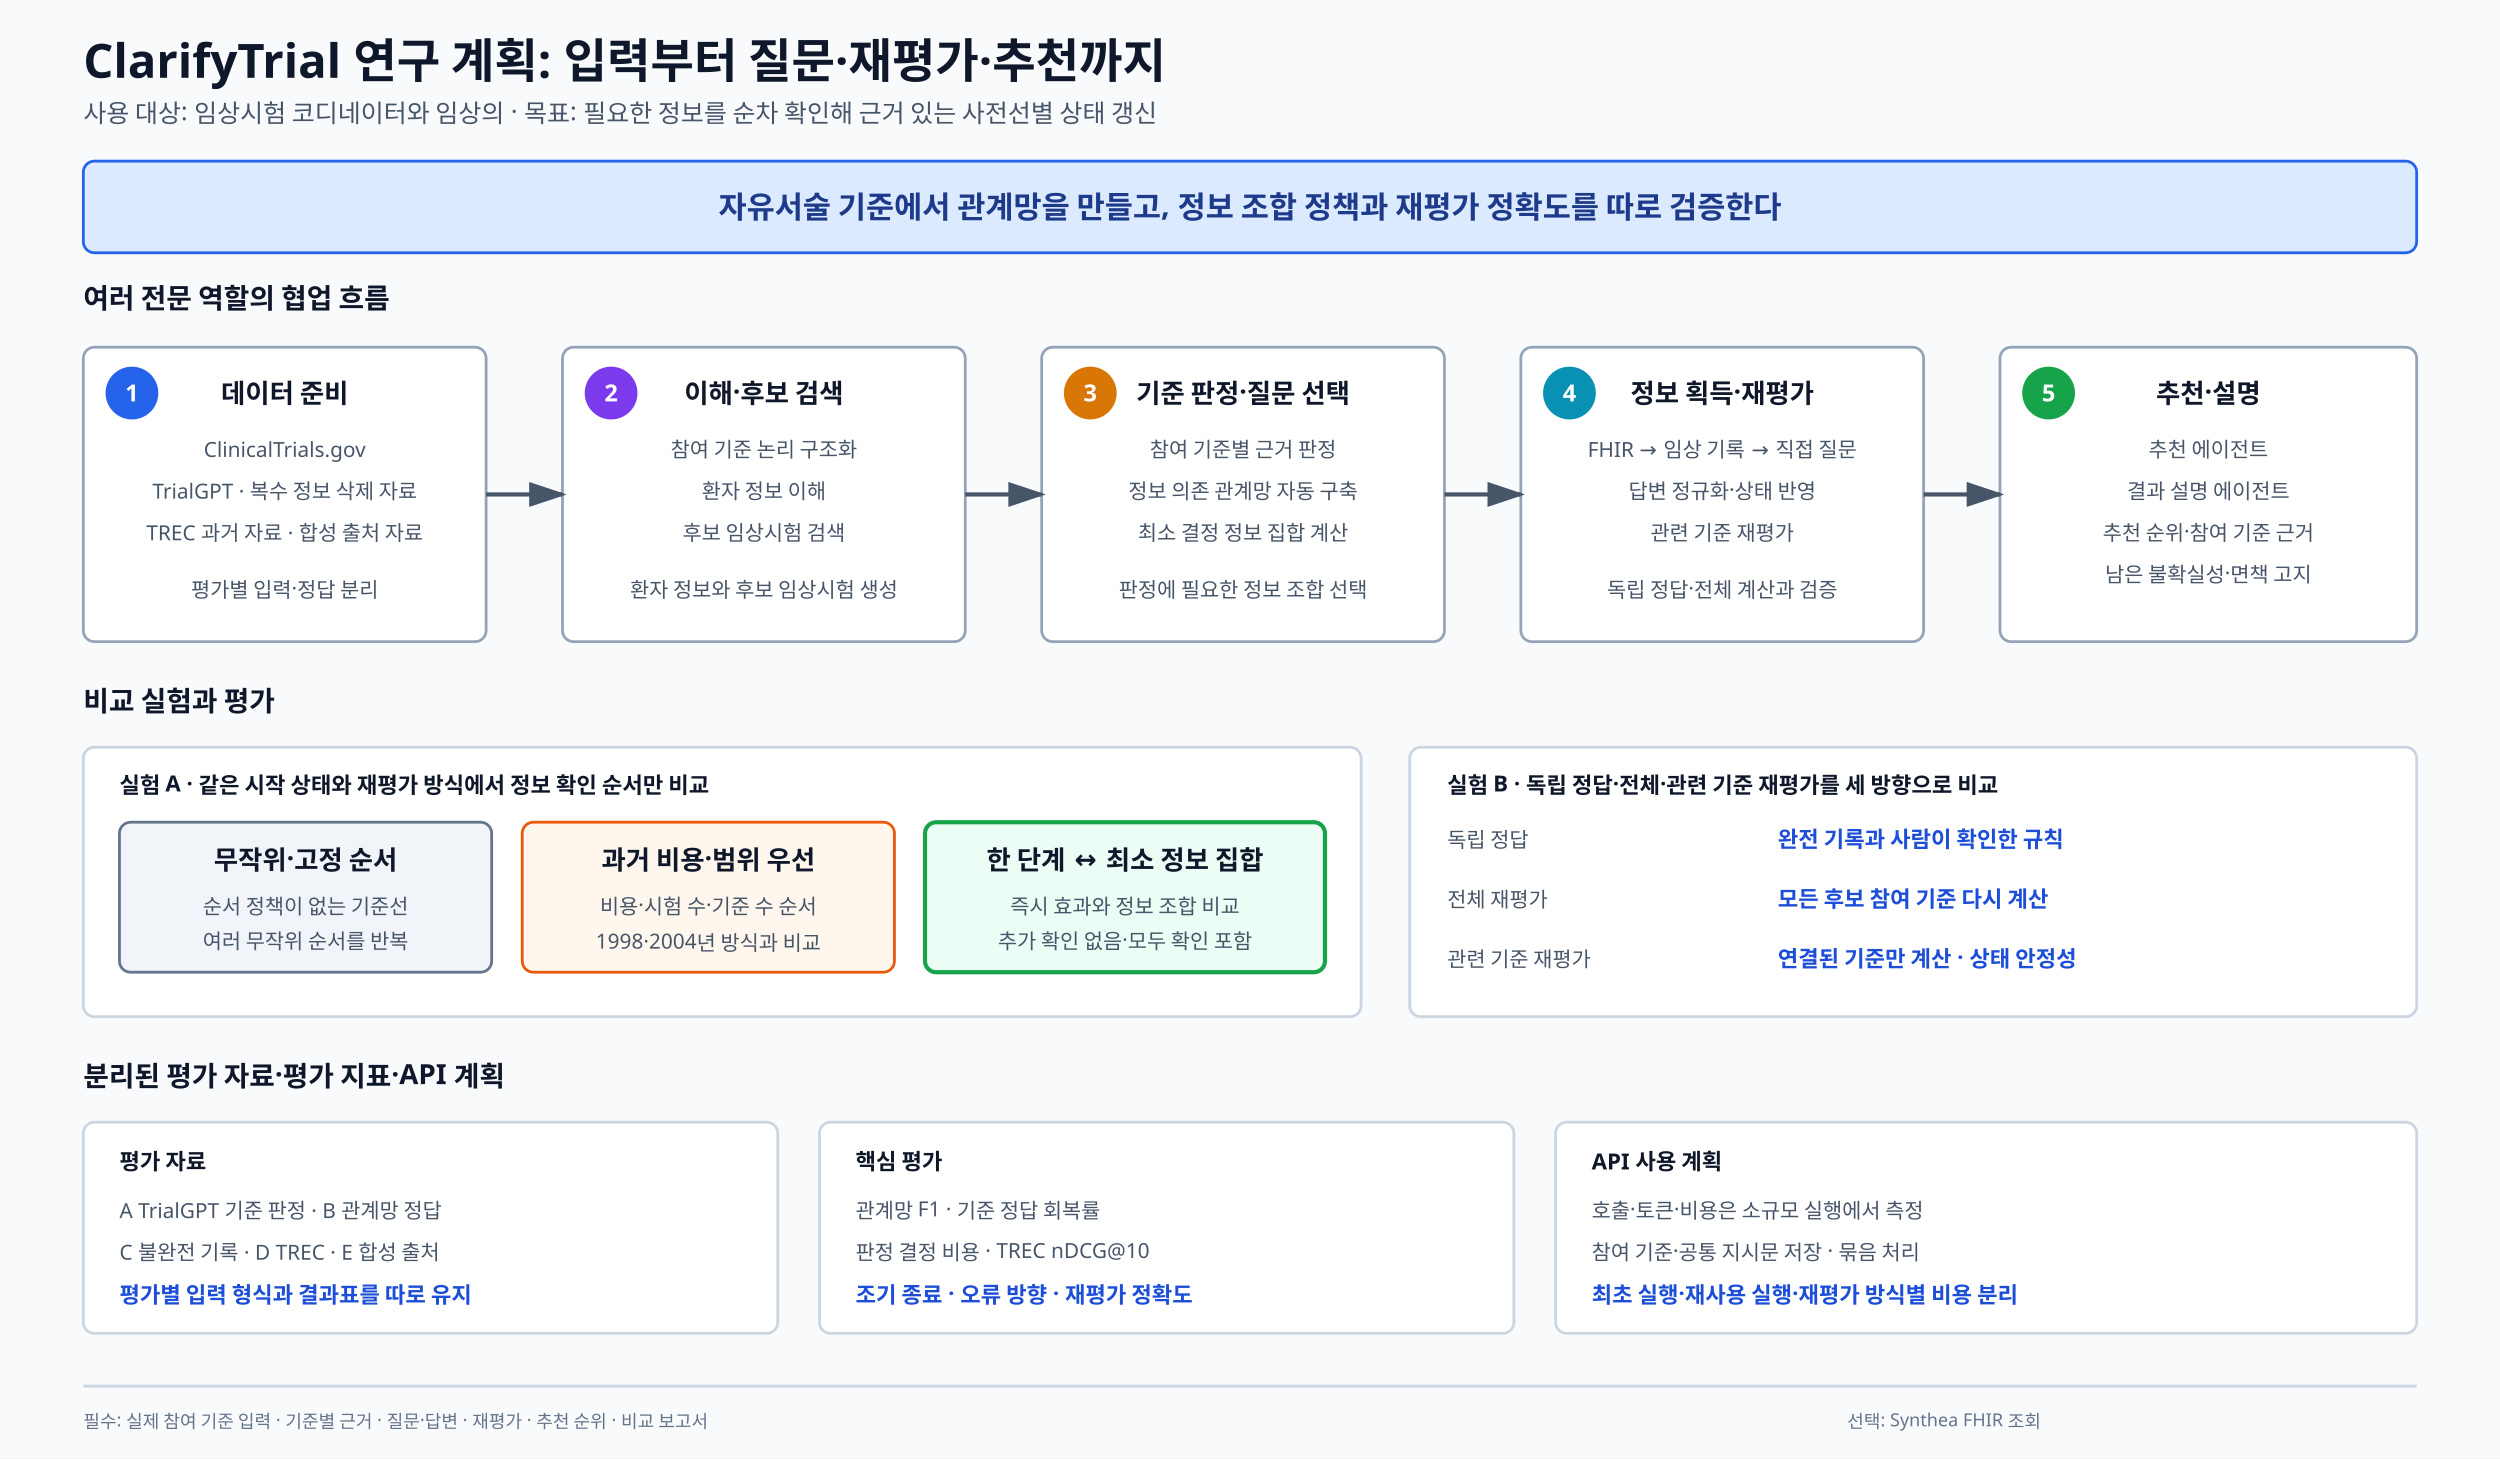
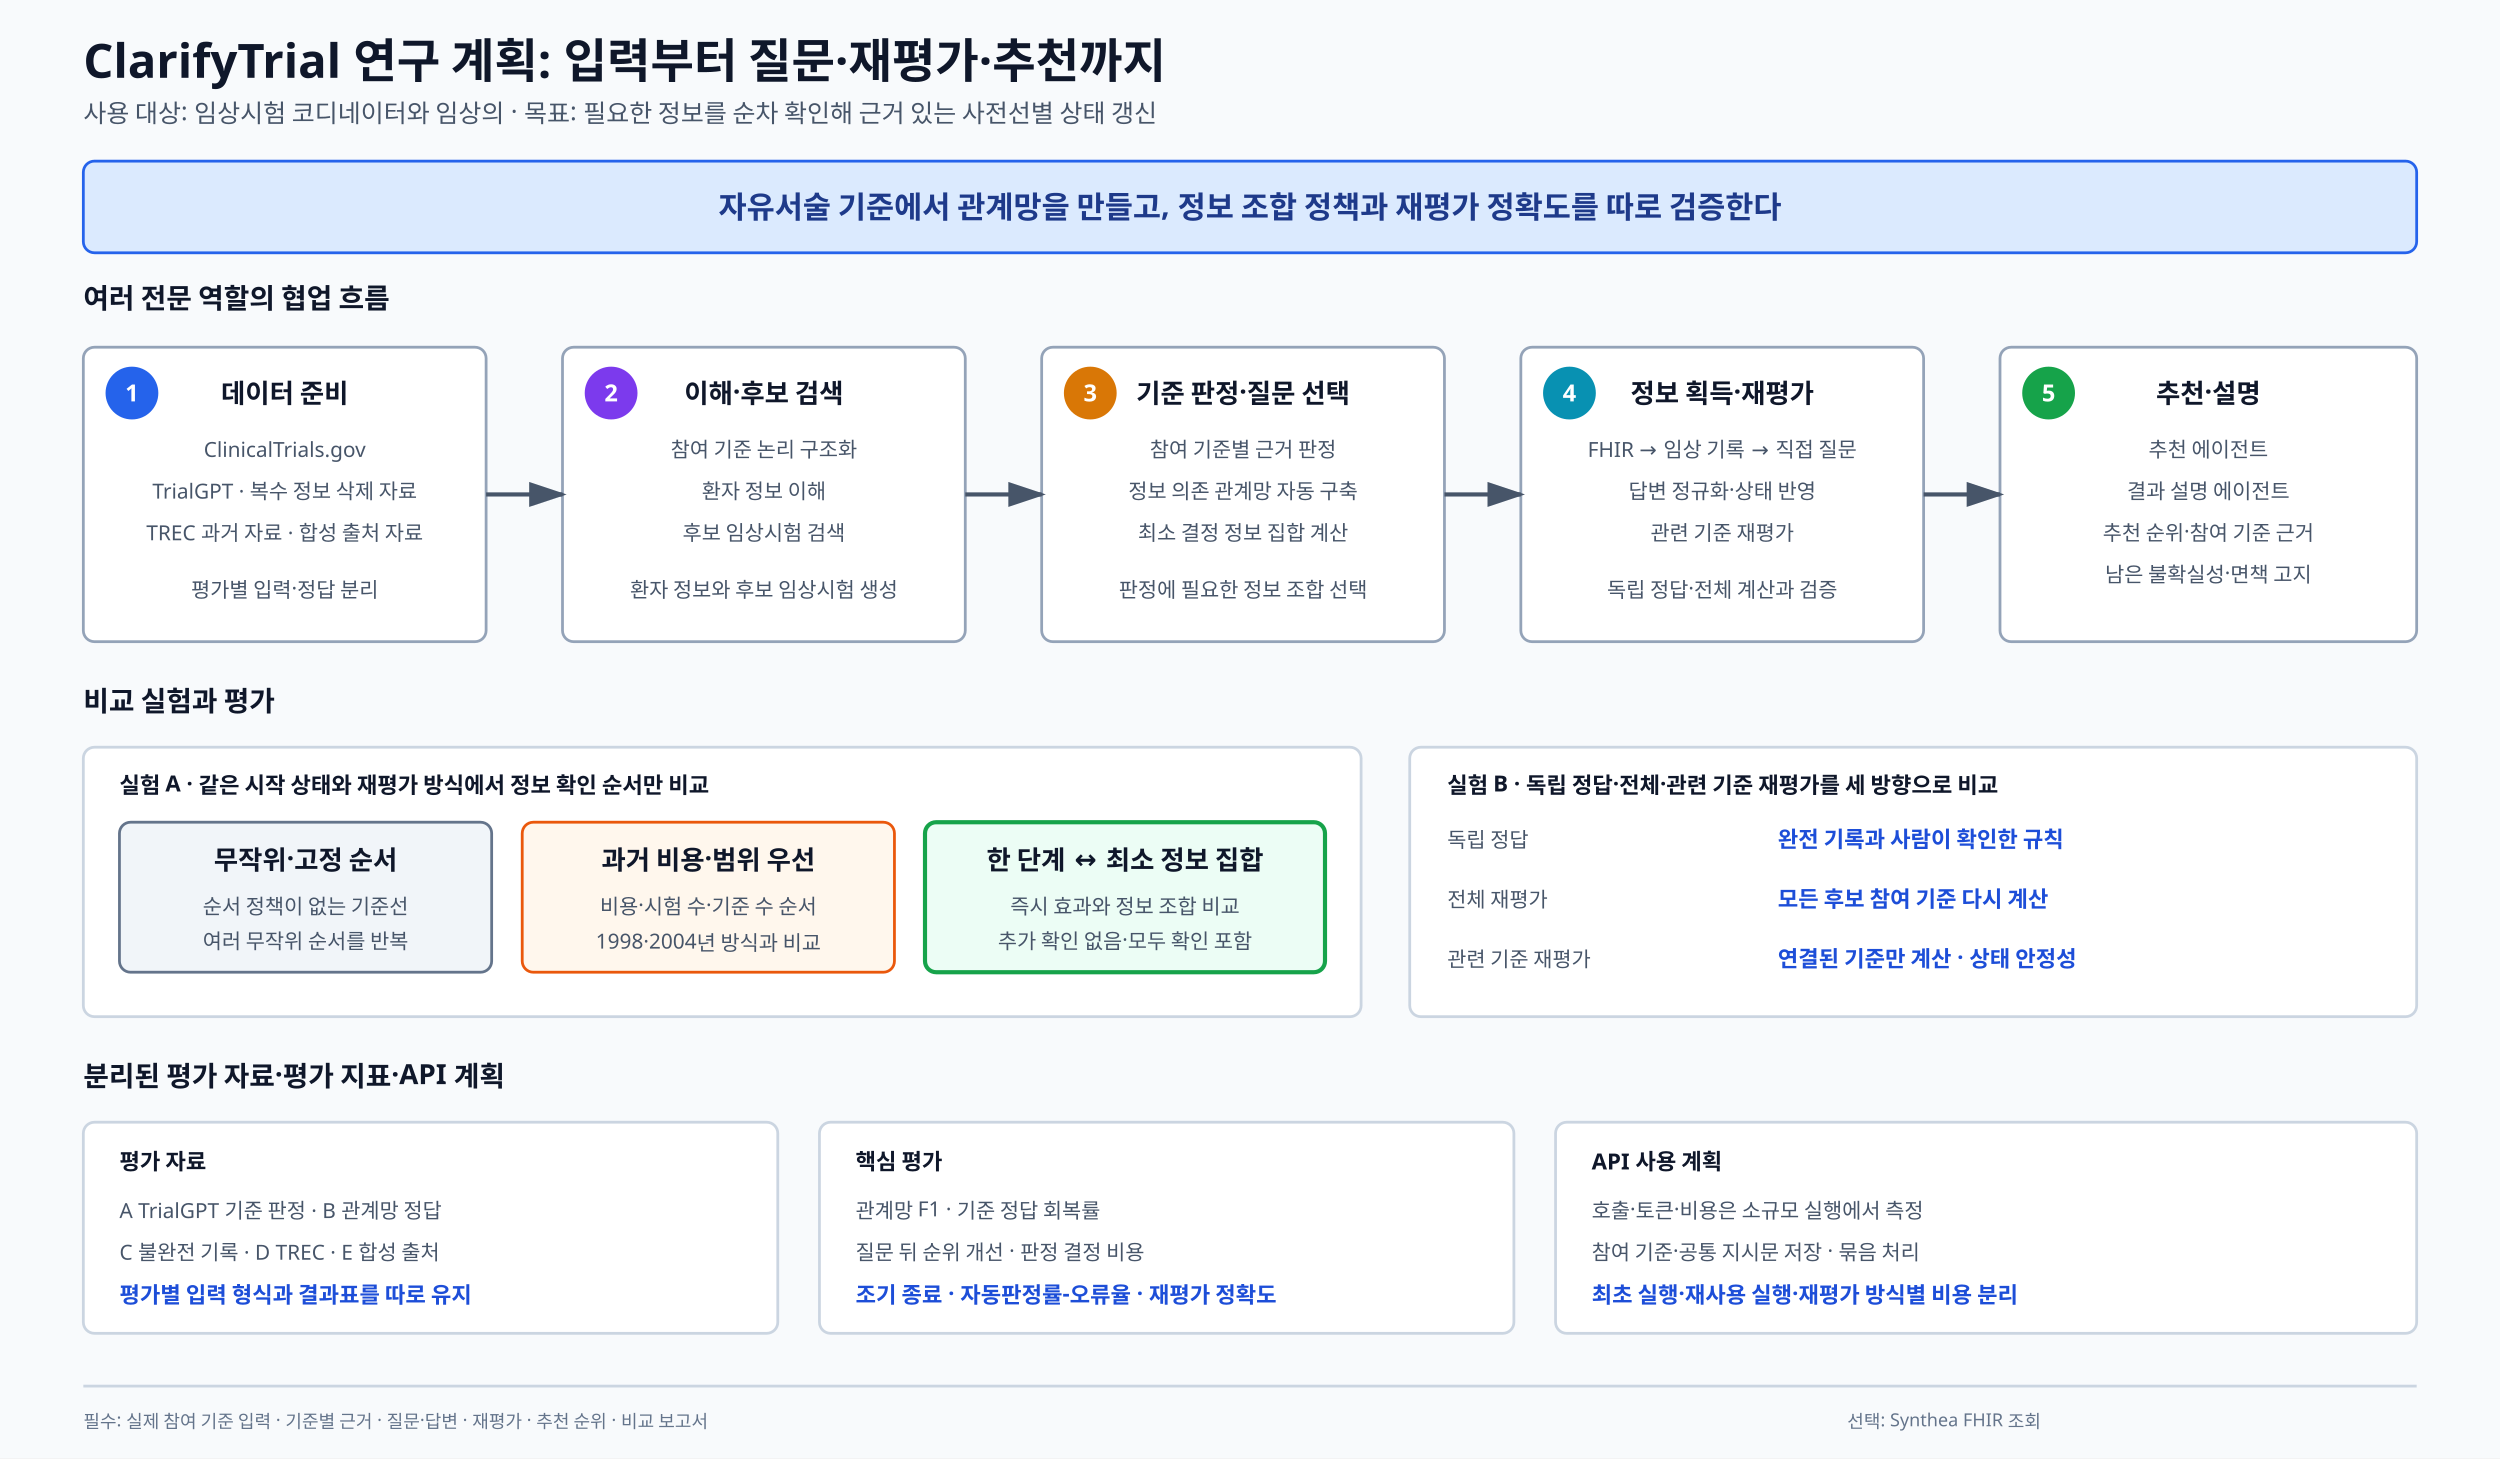
<svg xmlns="http://www.w3.org/2000/svg" width="1800" height="1050" viewBox="0 0 1800 1050" role="img" aria-labelledby="title desc">
  <defs>
    <marker id="arrow" markerWidth="10" markerHeight="10" refX="8" refY="3" orient="auto" markerUnits="strokeWidth">
      <path d="M0,0 L0,6 L9,3 z" fill="#475569" />
    </marker>
    <style>
      .bg { fill: #f8fafc; }
      .title { font: 700 34px 'Malgun Gothic', 'Apple SD Gothic Neo', sans-serif; fill: #0f172a; }
      .subtitle { font: 400 18px 'Malgun Gothic', 'Apple SD Gothic Neo', sans-serif; fill: #475569; }
      .section { font: 700 20px 'Malgun Gothic', 'Apple SD Gothic Neo', sans-serif; fill: #0f172a; }
      .goal { font: 700 22px 'Malgun Gothic', 'Apple SD Gothic Neo', sans-serif; fill: #1e3a8a; text-anchor: middle; }
      .step-no { font: 700 17px 'Malgun Gothic', 'Apple SD Gothic Neo', sans-serif; fill: #ffffff; text-anchor: middle; }
      .box-title { font: 700 19px 'Malgun Gothic', 'Apple SD Gothic Neo', sans-serif; fill: #0f172a; text-anchor: middle; }
      .box-text { font: 400 15px 'Malgun Gothic', 'Apple SD Gothic Neo', sans-serif; fill: #475569; text-anchor: middle; }
      .label { font: 700 16px 'Malgun Gothic', 'Apple SD Gothic Neo', sans-serif; fill: #0f172a; }
      .body { font: 400 15px 'Malgun Gothic', 'Apple SD Gothic Neo', sans-serif; fill: #475569; }
      .strong { font: 700 16px 'Malgun Gothic', 'Apple SD Gothic Neo', sans-serif; fill: #1d4ed8; }
      .tiny { font: 400 13px 'Malgun Gothic', 'Apple SD Gothic Neo', sans-serif; fill: #64748b; }
      .step { fill: #ffffff; stroke: #94a3b8; stroke-width: 2; rx: 8; }
      .panel { fill: #ffffff; stroke: #cbd5e1; stroke-width: 2; rx: 8; }
      .baseline-a { fill: #f1f5f9; stroke: #64748b; stroke-width: 2; rx: 8; }
      .baseline-b { fill: #fff7ed; stroke: #ea580c; stroke-width: 2; rx: 8; }
      .baseline-c { fill: #ecfdf5; stroke: #16a34a; stroke-width: 3; rx: 8; }
      .line { fill: none; stroke: #475569; stroke-width: 3; marker-end: url(#arrow); }
      .timeline { fill: none; stroke: #2563eb; stroke-width: 4; }
    </style>
  </defs>
  <rect class="bg" width="1800" height="1050" />
  <text class="title" x="60" y="56">ClarifyTrial 연구 계획: 입력부터 질문·재평가·추천까지</text>
  <text class="subtitle" x="60" y="88">사용 대상: 임상시험 코디네이터와 임상의 · 목표: 필요한 정보를 순차 확인해 근거 있는 사전선별 상태 갱신</text>
  <rect x="60" y="116" width="1680" height="66" fill="#dbeafe" stroke="#2563eb" stroke-width="2" rx="8" />
  <text class="goal" x="900" y="157">자유서술 기준에서 관계망을 만들고, 정보 조합 정책과 재평가 정확도를 따로 검증한다</text>
  <text class="section" x="60" y="222">여러 전문 역할의 협업 흐름</text>
  <rect class="step" x="60" y="250" width="290" height="212" />
  <circle cx="95" cy="283" r="19" fill="#2563eb" />
  <text class="step-no" x="95" y="289">1</text>
  <text class="box-title" x="205" y="290">데이터 준비</text>
  <text class="box-text" x="205" y="329">ClinicalTrials.gov</text>
  <text class="box-text" x="205" y="359">TrialGPT · 복수 정보 삭제 자료</text>
  <text class="box-text" x="205" y="389">TREC 과거 자료 · 합성 출처 자료</text>
  <text class="box-text" x="205" y="430">평가별 입력·정답 분리</text>
  <rect class="step" x="405" y="250" width="290" height="212" />
  <circle cx="440" cy="283" r="19" fill="#7c3aed" />
  <text class="step-no" x="440" y="289">2</text>
  <text class="box-title" x="550" y="290">이해·후보 검색</text>
  <text class="box-text" x="550" y="329">참여 기준 논리 구조화</text>
  <text class="box-text" x="550" y="359">환자 정보 이해</text>
  <text class="box-text" x="550" y="389">후보 임상시험 검색</text>
  <text class="box-text" x="550" y="430">환자 정보와 후보 임상시험 생성</text>
  <rect class="step" x="750" y="250" width="290" height="212" />
  <circle cx="785" cy="283" r="19" fill="#d97706" />
  <text class="step-no" x="785" y="289">3</text>
  <text class="box-title" x="895" y="290">기준 판정·질문 선택</text>
  <text class="box-text" x="895" y="329">참여 기준별 근거 판정</text>
  <text class="box-text" x="895" y="359">정보 의존 관계망 자동 구축</text>
  <text class="box-text" x="895" y="389">최소 결정 정보 집합 계산</text>
  <text class="box-text" x="895" y="430">판정에 필요한 정보 조합 선택</text>
  <rect class="step" x="1095" y="250" width="290" height="212" />
  <circle cx="1130" cy="283" r="19" fill="#0891b2" />
  <text class="step-no" x="1130" y="289">4</text>
  <text class="box-title" x="1240" y="290">정보 획득·재평가</text>
  <text class="box-text" x="1240" y="329">FHIR → 임상 기록 → 직접 질문</text>
  <text class="box-text" x="1240" y="359">답변 정규화·상태 반영</text>
  <text class="box-text" x="1240" y="389">관련 기준 재평가</text>
  <text class="box-text" x="1240" y="430">독립 정답·전체 계산과 검증</text>
  <rect class="step" x="1440" y="250" width="300" height="212" />
  <circle cx="1475" cy="283" r="19" fill="#16a34a" />
  <text class="step-no" x="1475" y="289">5</text>
  <text class="box-title" x="1590" y="290">추천·설명</text>
  <text class="box-text" x="1590" y="329">추천 에이전트</text>
  <text class="box-text" x="1590" y="359">결과 설명 에이전트</text>
  <text class="box-text" x="1590" y="389">추천 순위·참여 기준 근거</text>
  <text class="box-text" x="1590" y="419">남은 불확실성·면책 고지</text>
  <path class="line" d="M350 356 H405" />
  <path class="line" d="M695 356 H750" />
  <path class="line" d="M1040 356 H1095" />
  <path class="line" d="M1385 356 H1440" />
  <text class="section" x="60" y="512">비교 실험과 평가</text>
  <rect class="panel" x="60" y="538" width="920" height="194" />
  <text class="label" x="86" y="571">실험 A · 같은 시작 상태와 재평가 방식에서 정보 확인 순서만 비교</text>
  <rect class="baseline-a" x="86" y="592" width="268" height="108" />
  <text class="box-title" x="220" y="626">무작위·고정 순서</text>
  <text class="box-text" x="220" y="658">순서 정책이 없는 기준선</text>
  <text class="box-text" x="220" y="683">여러 무작위 순서를 반복</text>
  <rect class="baseline-b" x="376" y="592" width="268" height="108" />
  <text class="box-title" x="510" y="626">과거 비용·범위 우선</text>
  <text class="box-text" x="510" y="658">비용·시험 수·기준 수 순서</text>
  <text class="box-text" x="510" y="683">1998·2004년 방식과 비교</text>
  <rect class="baseline-c" x="666" y="592" width="288" height="108" />
  <text class="box-title" x="810" y="626">한 단계 ↔ 최소 정보 집합</text>
  <text class="box-text" x="810" y="658">즉시 효과와 정보 조합 비교</text>
  <text class="box-text" x="810" y="683">추가 확인 없음·모두 확인 포함</text>
  <rect class="panel" x="1015" y="538" width="725" height="194" />
  <text class="label" x="1042" y="571">실험 B · 독립 정답·전체·관련 기준 재평가를 세 방향으로 비교</text>
  <text class="body" x="1042" y="610">독립 정답</text>
  <text class="strong" x="1280" y="610">완전 기록과 사람이 확인한 규칙</text>
  <text class="body" x="1042" y="653">전체 재평가</text>
  <text class="strong" x="1280" y="653">모든 후보 참여 기준 다시 계산</text>
  <text class="body" x="1042" y="696">관련 기준 재평가</text>
  <text class="strong" x="1280" y="696">연결된 기준만 계산 · 상태 안정성</text>
  <text class="section" x="60" y="782">분리된 평가 자료·평가 지표·API 계획</text>
  <rect class="panel" x="60" y="808" width="500" height="152" />
  <text class="label" x="86" y="842">평가 자료</text>
  <text class="body" x="86" y="877">A TrialGPT 기준 판정 · B 관계망 정답</text>
  <text class="body" x="86" y="907">C 불완전 기록 · D TREC · E 합성 출처</text>
  <text class="strong" x="86" y="938">평가별 입력 형식과 결과표를 따로 유지</text>
  <rect class="panel" x="590" y="808" width="500" height="152" />
  <text class="label" x="616" y="842">핵심 평가</text>
  <text class="body" x="616" y="877">관계망 F1 · 기준 정답 회복률</text>
-   <text class="body" x="616" y="907">판정 결정 비용 · TREC nDCG@10</text>
-   <text class="strong" x="616" y="938">조기 종료 · 오류 방향 · 재평가 정확도</text>
+   <text class="body" x="616" y="907">질문 뒤 순위 개선 · 판정 결정 비용</text>
+   <text class="strong" x="616" y="938">조기 종료 · 자동판정률-오류율 · 재평가 정확도</text>
  <rect class="panel" x="1120" y="808" width="620" height="152" />
  <text class="label" x="1146" y="842">API 사용 계획</text>
  <text class="body" x="1146" y="877">호출·토큰·비용은 소규모 실행에서 측정</text>
  <text class="body" x="1146" y="907">참여 기준·공통 지시문 저장 · 묶음 처리</text>
  <text class="strong" x="1146" y="938">최초 실행·재사용 실행·재평가 방식별 비용 분리</text>
  <line x1="60" y1="998" x2="1740" y2="998" stroke="#cbd5e1" stroke-width="2" />
  <text class="tiny" x="60" y="1028">필수: 실제 참여 기준 입력 · 기준별 근거 · 질문·답변 · 재평가 · 추천 순위 · 비교 보고서</text>
  <text class="tiny" x="1330" y="1028">선택: Synthea FHIR 조회</text>
</svg>
